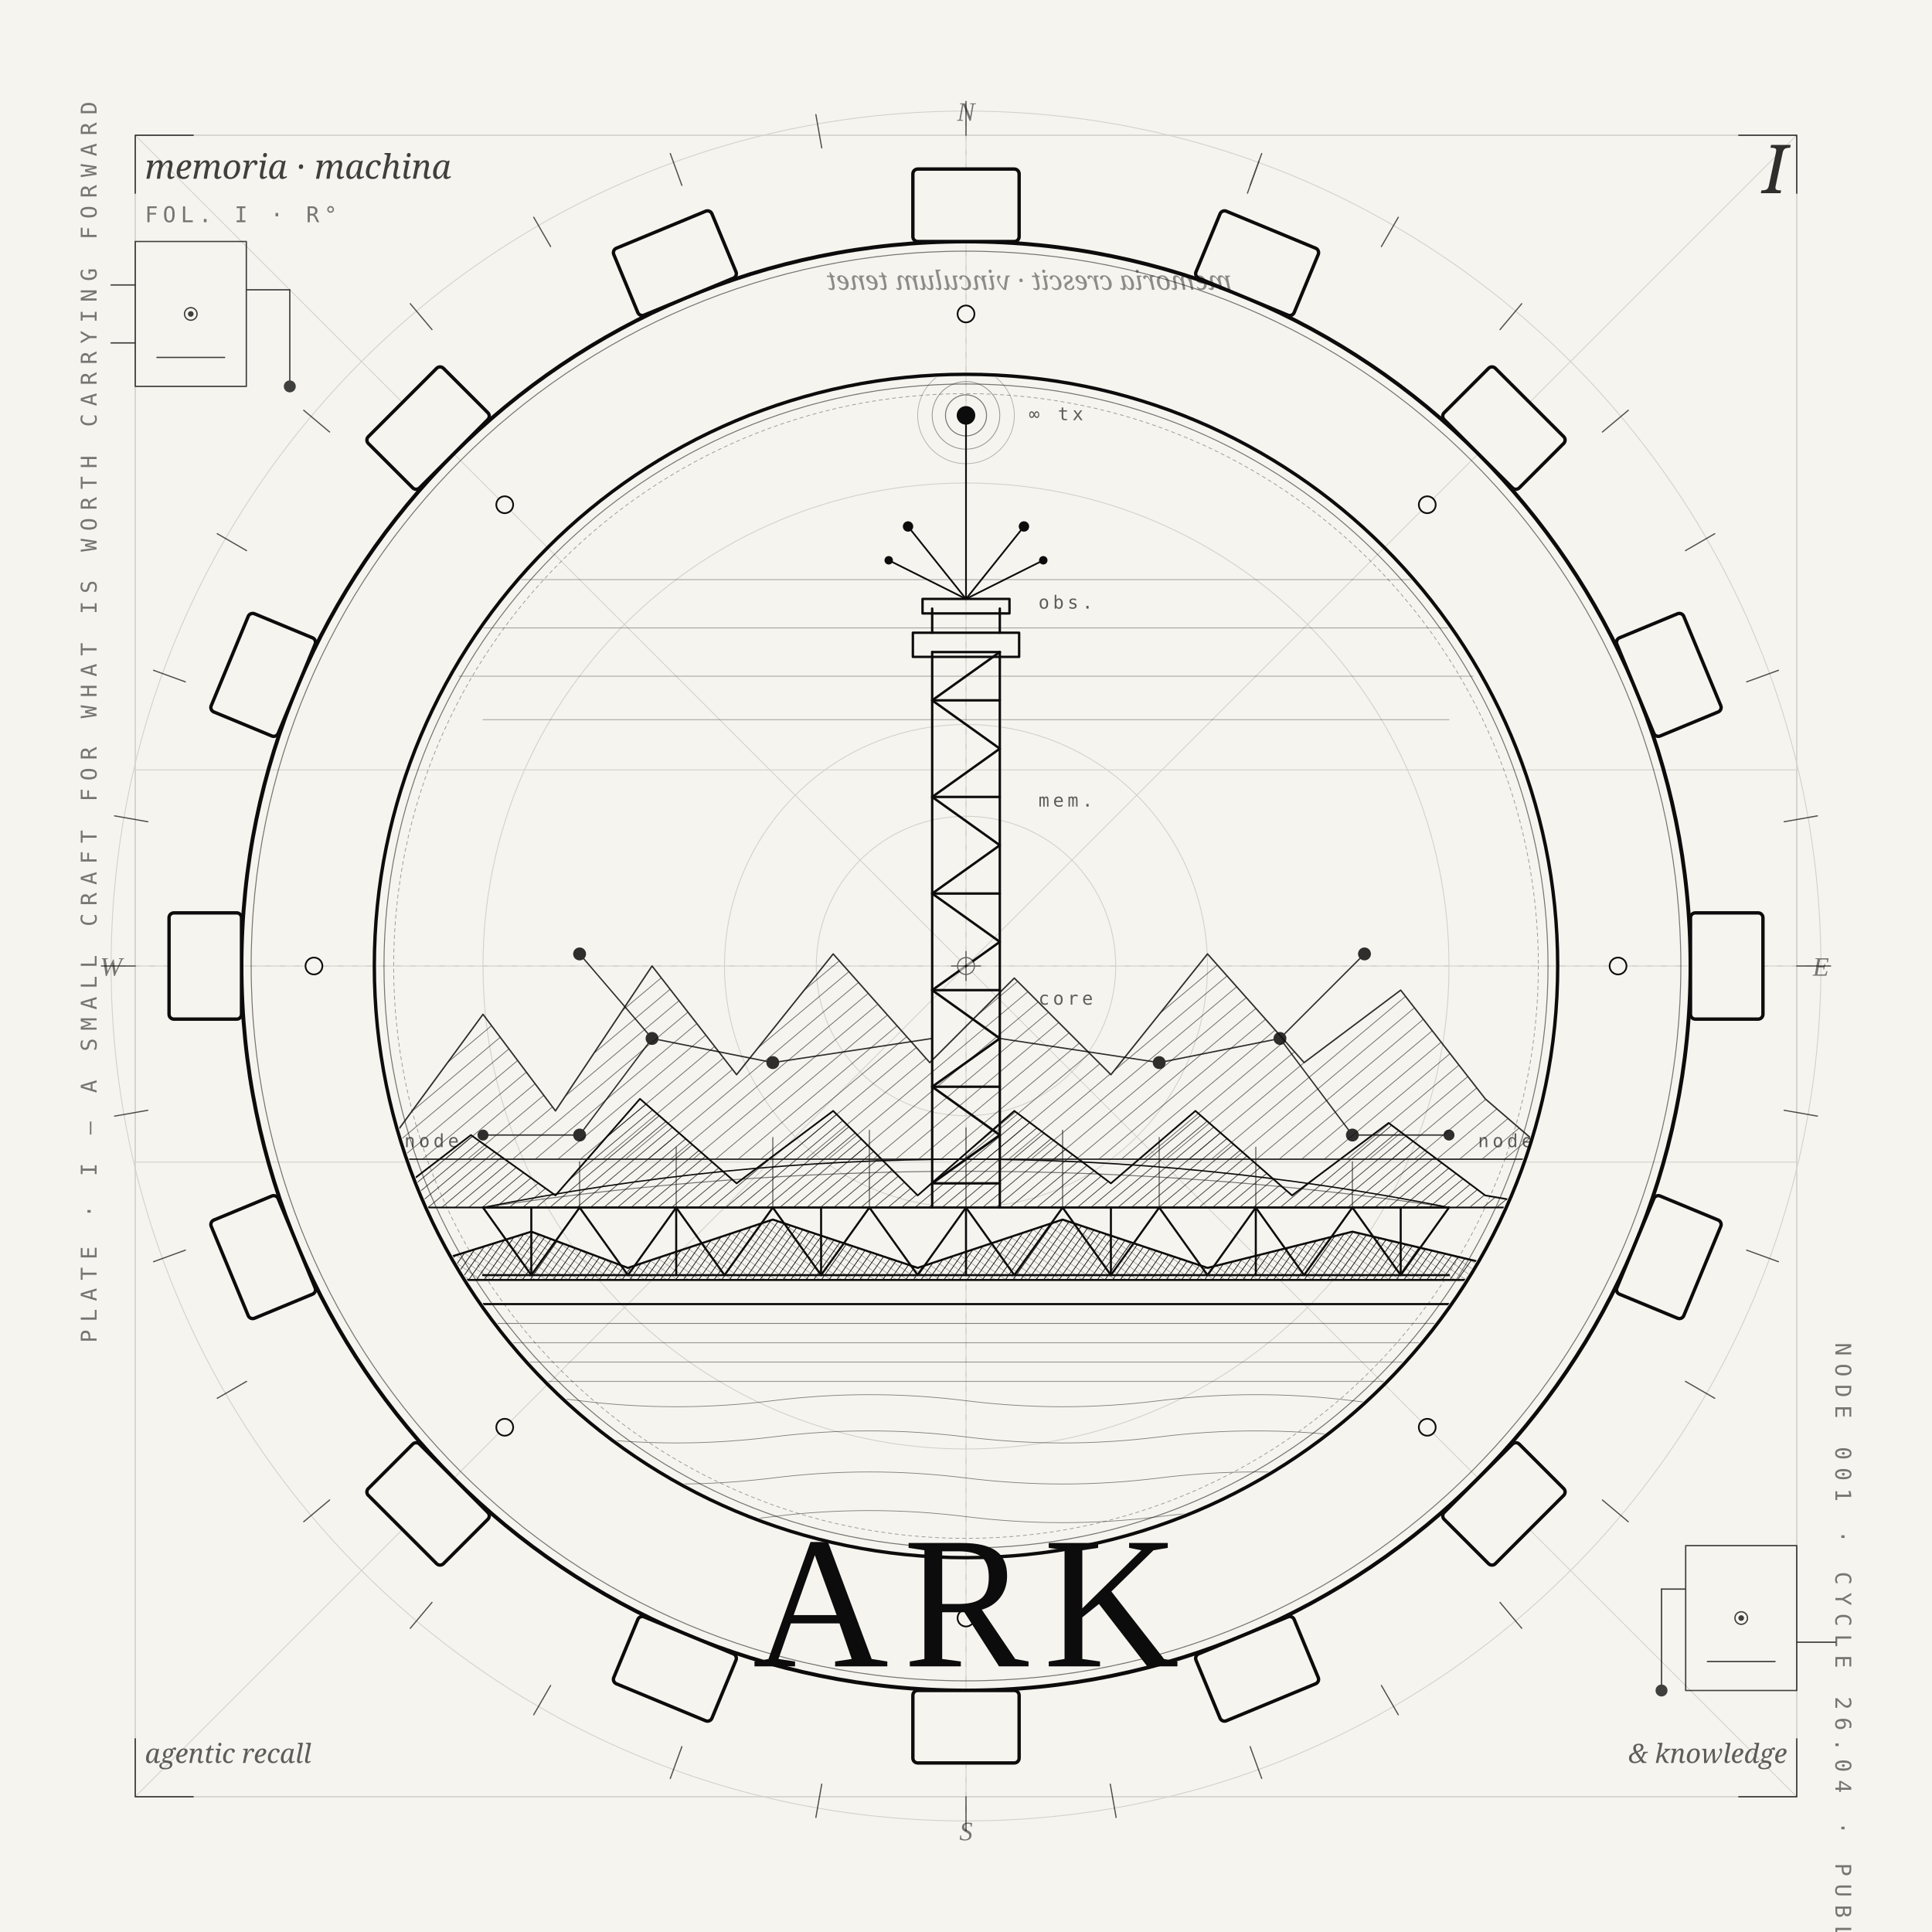
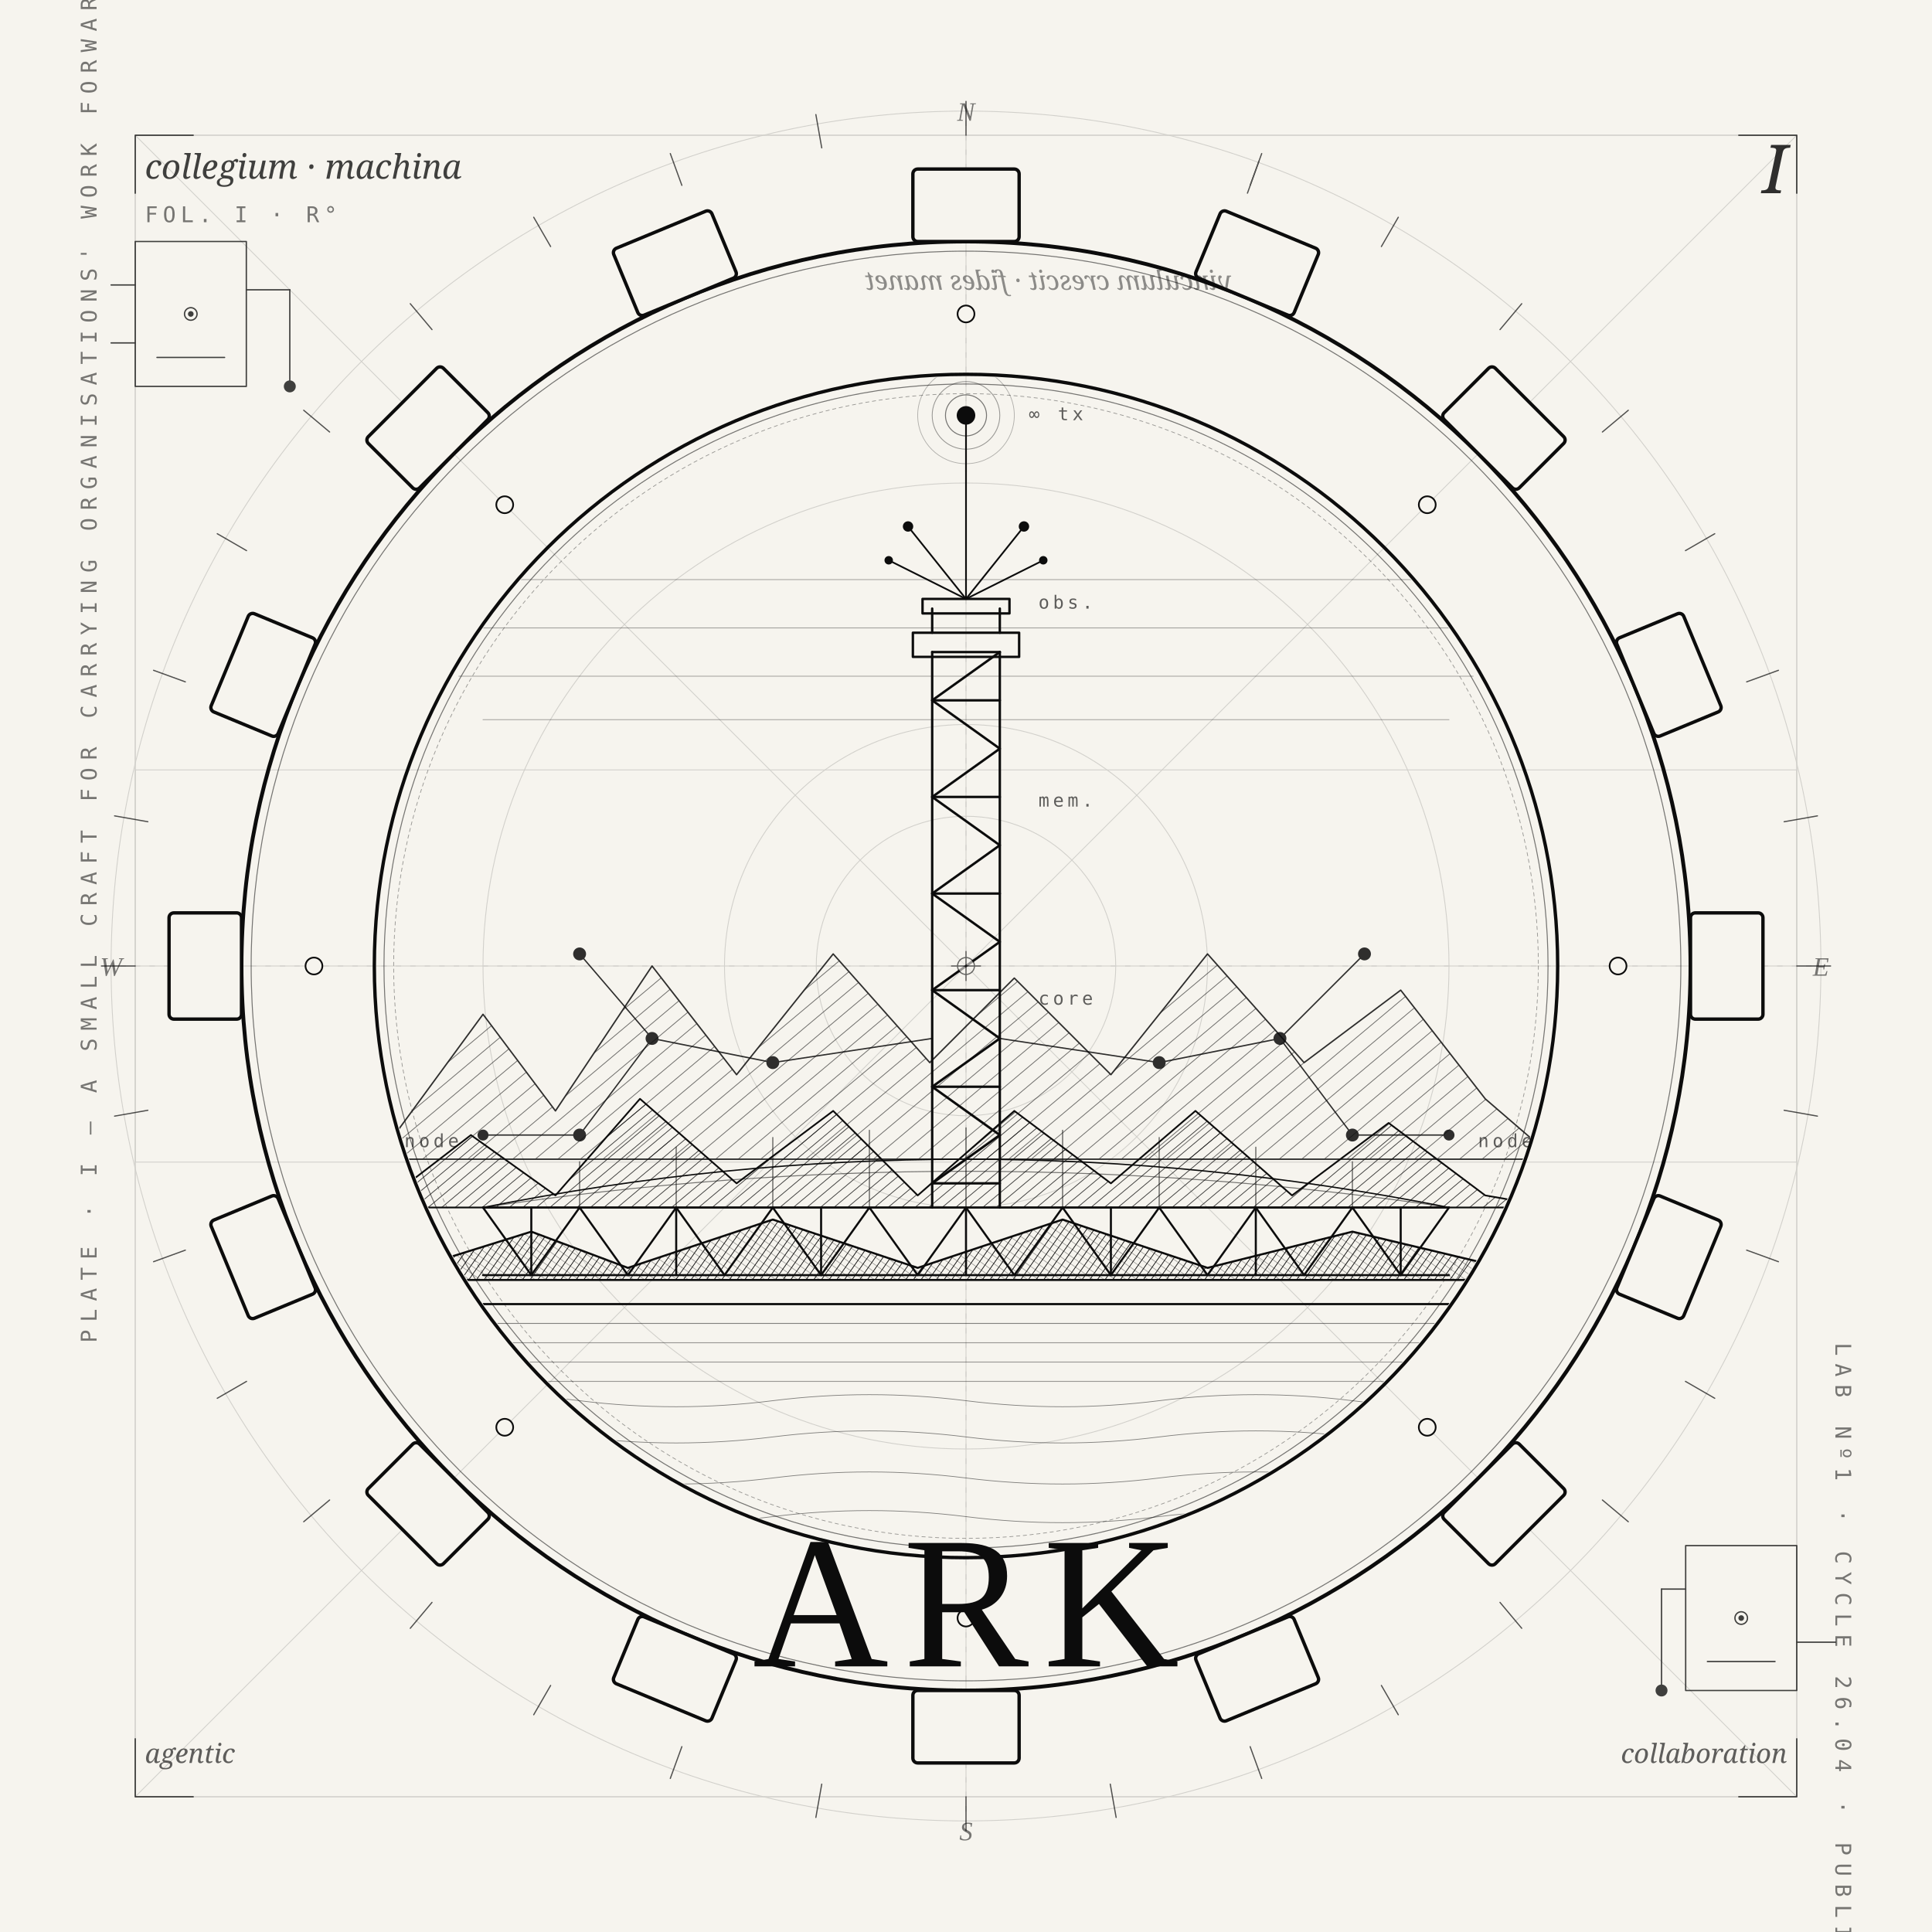
<svg xmlns="http://www.w3.org/2000/svg" viewBox="0 0 800 800" fill="none" stroke="#0c0c0c" stroke-linecap="round" stroke-linejoin="round" font-family="'Fraunces', 'Times New Roman', serif" role="img" aria-label="The Ark — a cogwheel-encircled cyberpunk citadel rendered as a Codex Atlanticus pen-and-ink plate">
  <rect width="800" height="800" fill="#f6f4ee" stroke="none" />
  <defs>
    <pattern id="hatchA" patternUnits="userSpaceOnUse" width="6" height="6" patternTransform="rotate(50)">
      <line x1="0" y1="0" x2="0" y2="6" stroke="#0c0c0c" stroke-width="0.45" opacity="0.9" />
    </pattern>
    <pattern id="hatchB" patternUnits="userSpaceOnUse" width="3.6" height="3.6" patternTransform="rotate(50)">
      <line x1="0" y1="0" x2="0" y2="3.6" stroke="#0c0c0c" stroke-width="0.45" />
    </pattern>
    <pattern id="hatchC" patternUnits="userSpaceOnUse" width="2.6" height="2.6" patternTransform="rotate(35)">
      <line x1="0" y1="0" x2="0" y2="2.6" stroke="#0c0c0c" stroke-width="0.55" />
      <line x1="0" y1="0" x2="2.6" y2="0" stroke="#0c0c0c" stroke-width="0.35" opacity="0.55" />
    </pattern>
    <clipPath id="ark-inside">
      <circle cx="400" cy="400" r="244" />
    </clipPath>
    <clipPath id="ark-page">
      <rect x="0" y="0" width="800" height="800" />
    </clipPath>
  </defs>
  <g stroke="#0c0c0c" stroke-width="0.35" opacity="0.16">
    <rect x="56" y="56" width="688" height="688" />
    <rect x="56" y="56" width="688" height="425.2" />
    <rect x="56" y="318.8" width="688" height="425.2" />
    <line x1="56" y1="400" x2="744" y2="400" />
    <line x1="400" y1="56" x2="400" y2="744" />
    <line x1="56" y1="56" x2="744" y2="744" />
    <line x1="744" y1="56" x2="56" y2="744" />
    <circle cx="400" cy="400" r="354" />
    <circle cx="400" cy="400" r="200" />
    <circle cx="400" cy="400" r="100" />
    <circle cx="400" cy="400" r="62" />
    <line x1="400" y1="400" x2="400" y2="46" stroke-dasharray="2 4" />
    <line x1="400" y1="400" x2="754" y2="400" stroke-dasharray="2 4" />
    <line x1="400" y1="400" x2="400" y2="754" stroke-dasharray="2 4" />
    <line x1="400" y1="400" x2="46" y2="400" stroke-dasharray="2 4" />
  </g>
  <g fill="#0c0c0c" font-style="italic" opacity="0.55" font-size="11" stroke="none" text-anchor="middle">
    <text x="400" y="50">N</text>
    <text x="400" y="762">S</text>
    <text x="46" y="404">W</text>
    <text x="754" y="404">E</text>
  </g>
  <g stroke="#0c0c0c" stroke-width="0.4" opacity="0.55">
    <g id="tickset" />
  </g>
  <g stroke="#0c0c0c" stroke-width="0.5" opacity="0.7">
    <line x1="400" y1="42" x2="400" y2="56" />
    <line x1="461.6" y1="50.7" x2="459.2" y2="64.6" transform="rotate(10 400 400)" />
    <line x1="400" y1="42" x2="400" y2="56" transform="rotate(20 400 400)" />
    <line x1="400" y1="42" x2="400" y2="56" transform="rotate(30 400 400)" />
    <line x1="400" y1="42" x2="400" y2="56" transform="rotate(40 400 400)" />
    <line x1="400" y1="42" x2="400" y2="56" transform="rotate(50 400 400)" />
    <line x1="400" y1="42" x2="400" y2="56" transform="rotate(60 400 400)" />
    <line x1="400" y1="42" x2="400" y2="56" transform="rotate(70 400 400)" />
    <line x1="400" y1="42" x2="400" y2="56" transform="rotate(80 400 400)" />
    <line x1="400" y1="42" x2="400" y2="56" transform="rotate(90 400 400)" />
    <line x1="400" y1="42" x2="400" y2="56" transform="rotate(100 400 400)" />
    <line x1="400" y1="42" x2="400" y2="56" transform="rotate(110 400 400)" />
    <line x1="400" y1="42" x2="400" y2="56" transform="rotate(120 400 400)" />
    <line x1="400" y1="42" x2="400" y2="56" transform="rotate(130 400 400)" />
    <line x1="400" y1="42" x2="400" y2="56" transform="rotate(140 400 400)" />
    <line x1="400" y1="42" x2="400" y2="56" transform="rotate(150 400 400)" />
    <line x1="400" y1="42" x2="400" y2="56" transform="rotate(160 400 400)" />
    <line x1="400" y1="42" x2="400" y2="56" transform="rotate(170 400 400)" />
    <line x1="400" y1="42" x2="400" y2="56" transform="rotate(180 400 400)" />
    <line x1="400" y1="42" x2="400" y2="56" transform="rotate(190 400 400)" />
    <line x1="400" y1="42" x2="400" y2="56" transform="rotate(200 400 400)" />
    <line x1="400" y1="42" x2="400" y2="56" transform="rotate(210 400 400)" />
    <line x1="400" y1="42" x2="400" y2="56" transform="rotate(220 400 400)" />
    <line x1="400" y1="42" x2="400" y2="56" transform="rotate(230 400 400)" />
    <line x1="400" y1="42" x2="400" y2="56" transform="rotate(240 400 400)" />
    <line x1="400" y1="42" x2="400" y2="56" transform="rotate(250 400 400)" />
    <line x1="400" y1="42" x2="400" y2="56" transform="rotate(260 400 400)" />
    <line x1="400" y1="42" x2="400" y2="56" transform="rotate(270 400 400)" />
    <line x1="400" y1="42" x2="400" y2="56" transform="rotate(280 400 400)" />
    <line x1="400" y1="42" x2="400" y2="56" transform="rotate(290 400 400)" />
    <line x1="400" y1="42" x2="400" y2="56" transform="rotate(300 400 400)" />
    <line x1="400" y1="42" x2="400" y2="56" transform="rotate(310 400 400)" />
    <line x1="400" y1="42" x2="400" y2="56" transform="rotate(320 400 400)" />
    <line x1="400" y1="42" x2="400" y2="56" transform="rotate(330 400 400)" />
    <line x1="400" y1="42" x2="400" y2="56" transform="rotate(340 400 400)" />
    <line x1="400" y1="42" x2="400" y2="56" transform="rotate(350 400 400)" />
  </g>
  <g stroke="#0c0c0c" stroke-width="0.55" opacity="0.78">
    <rect x="56" y="100" width="46" height="60" />
    <line x1="56" y1="118" x2="46" y2="118" />
    <line x1="56" y1="142" x2="46" y2="142" />
    <line x1="102" y1="120" x2="120" y2="120" />
    <line x1="120" y1="120" x2="120" y2="160" />
    <circle cx="120" cy="160" r="2.2" fill="#0c0c0c" />
    <circle cx="79" cy="130" r="2.6" fill="#f6f4ee" />
    <circle cx="79" cy="130" r="0.9" fill="#0c0c0c" />
    <line x1="65" y1="148" x2="93" y2="148" />
    <rect x="698" y="640" width="46" height="60" />
    <line x1="698" y1="658" x2="688" y2="658" />
    <line x1="744" y1="680" x2="760" y2="680" />
    <line x1="688" y1="658" x2="688" y2="700" />
    <circle cx="688" cy="700" r="2.2" fill="#0c0c0c" />
    <circle cx="721" cy="670" r="2.6" fill="#f6f4ee" />
    <circle cx="721" cy="670" r="0.9" fill="#0c0c0c" />
    <line x1="707" y1="688" x2="735" y2="688" />
    <path d="M 56 80 L 56 56 L 80 56" />
    <path d="M 720 56 L 744 56 L 744 80" />
    <path d="M 56 720 L 56 744 L 80 744" />
    <path d="M 720 744 L 744 744 L 744 720" />
  </g>
  <g stroke="#0c0c0c">
    <circle cx="400" cy="400" r="300" stroke-width="1.6" />
    <circle cx="400" cy="400" r="296" stroke-width="0.4" opacity="0.55" />
  </g>
  <g stroke="#0c0c0c" stroke-width="1.4" fill="#f6f4ee">
    <rect x="-22" y="-15" width="44" height="30" rx="2" transform="translate(400 400) rotate(0)   translate(0 -315)" />
    <rect x="-22" y="-15" width="44" height="30" rx="2" transform="translate(400 400) rotate(22.5)  translate(0 -315)" />
    <rect x="-22" y="-15" width="44" height="30" rx="2" transform="translate(400 400) rotate(45)    translate(0 -315)" />
    <rect x="-22" y="-15" width="44" height="30" rx="2" transform="translate(400 400) rotate(67.5)  translate(0 -315)" />
    <rect x="-22" y="-15" width="44" height="30" rx="2" transform="translate(400 400) rotate(90)    translate(0 -315)" />
    <rect x="-22" y="-15" width="44" height="30" rx="2" transform="translate(400 400) rotate(112.5) translate(0 -315)" />
    <rect x="-22" y="-15" width="44" height="30" rx="2" transform="translate(400 400) rotate(135)   translate(0 -315)" />
    <rect x="-22" y="-15" width="44" height="30" rx="2" transform="translate(400 400) rotate(157.5) translate(0 -315)" />
    <rect x="-22" y="-15" width="44" height="30" rx="2" transform="translate(400 400) rotate(180)   translate(0 -315)" />
    <rect x="-22" y="-15" width="44" height="30" rx="2" transform="translate(400 400) rotate(202.5) translate(0 -315)" />
    <rect x="-22" y="-15" width="44" height="30" rx="2" transform="translate(400 400) rotate(225)   translate(0 -315)" />
    <rect x="-22" y="-15" width="44" height="30" rx="2" transform="translate(400 400) rotate(247.5) translate(0 -315)" />
    <rect x="-22" y="-15" width="44" height="30" rx="2" transform="translate(400 400) rotate(270)   translate(0 -315)" />
    <rect x="-22" y="-15" width="44" height="30" rx="2" transform="translate(400 400) rotate(292.5) translate(0 -315)" />
    <rect x="-22" y="-15" width="44" height="30" rx="2" transform="translate(400 400) rotate(315)   translate(0 -315)" />
    <rect x="-22" y="-15" width="44" height="30" rx="2" transform="translate(400 400) rotate(337.5) translate(0 -315)" />
  </g>
  <g stroke="#0c0c0c" stroke-width="0.7" fill="#f6f4ee">
    <circle cx="400" cy="130" r="3.5" />
    <circle cx="591" cy="209" r="3.5" />
    <circle cx="670" cy="400" r="3.5" />
    <circle cx="591" cy="591" r="3.5" />
    <circle cx="400" cy="670" r="3.5" />
    <circle cx="209" cy="591" r="3.5" />
    <circle cx="130" cy="400" r="3.5" />
    <circle cx="209" cy="209" r="3.5" />
  </g>
  <g stroke="#0c0c0c">
    <circle cx="400" cy="400" r="245" stroke-width="1.4" />
    <circle cx="400" cy="400" r="241" stroke-width="0.4" opacity="0.55" />
    <circle cx="400" cy="400" r="237" stroke-width="0.3" opacity="0.4" stroke-dasharray="1.4 1.4" />
  </g>
  <g clip-path="url(#ark-inside)">
    <g stroke="#0c0c0c" stroke-width="0.35" opacity="0.35">
      <line x1="170" y1="240" x2="630" y2="240" />
      <line x1="180" y1="260" x2="620" y2="260" />
      <line x1="190" y1="280" x2="610" y2="280" />
      <line x1="200" y1="298" x2="600" y2="298" />
    </g>
    <path d="M 156 480              L 200 420 L 230 460 L 270 400 L 305 445              L 345 395 L 385 440 L 420 405              L 460 445 L 500 395 L 540 440              L 580 410 L 615 455 L 644 480 Z" stroke="#0c0c0c" stroke-width="0.6" fill="url(#hatchA)" opacity="0.85" />
    <path d="M 156 500              L 195 470 L 230 495 L 265 455 L 305 490              L 345 460 L 380 495              L 420 460 L 460 490 L 495 460              L 535 495 L 575 465 L 615 495 L 644 500 Z" stroke="#0c0c0c" stroke-width="0.7" fill="url(#hatchB)" />
    <path d="M 156 530              L 220 510 L 260 525 L 320 505 L 380 525              L 440 505 L 500 525 L 560 510 L 644 530 Z" stroke="#0c0c0c" stroke-width="0.85" fill="url(#hatchC)" />
    <line x1="156" y1="540" x2="644" y2="540" stroke="#0c0c0c" stroke-width="0.8" />
    <line x1="170" y1="548" x2="630" y2="548" stroke="#0c0c0c" stroke-width="0.35" opacity="0.5" />
    <g stroke="#0c0c0c" stroke-width="0.35" opacity="0.4">
      <line x1="180" y1="556" x2="620" y2="556" />
      <line x1="200" y1="564" x2="600" y2="564" />
      <line x1="220" y1="572" x2="580" y2="572" />
    </g>
    <g stroke="#0c0c0c" stroke-width="0.85">
      <line x1="200" y1="500" x2="600" y2="500" />
      <line x1="200" y1="528" x2="600" y2="528" />
      <path d="M 200 500 L 220 528 L 240 500 L 260 528 L 280 500 L 300 528 L 320 500 L 340 528 L 360 500 L 380 528 L 400 500 L 420 528 L 440 500 L 460 528 L 480 500 L 500 528 L 520 500 L 540 528 L 560 500 L 580 528 L 600 500" />
      <line x1="220" y1="500" x2="220" y2="528" />
      <line x1="280" y1="500" x2="280" y2="528" />
      <line x1="340" y1="500" x2="340" y2="528" />
      <line x1="400" y1="500" x2="400" y2="528" />
      <line x1="460" y1="500" x2="460" y2="528" />
      <line x1="520" y1="500" x2="520" y2="528" />
      <line x1="580" y1="500" x2="580" y2="528" />
      <path d="M 200 500 Q 400 460 600 500" stroke-width="0.55" fill="none" />
      <path d="M 200 500 Q 400 470 600 500" stroke-width="0.4" opacity="0.55" fill="none" />
    </g>
    <g stroke="#0c0c0c" stroke-width="0.4" opacity="0.7">
      <line x1="240" y1="481" x2="240" y2="500" />
      <line x1="280" y1="475" x2="280" y2="500" />
      <line x1="320" y1="471" x2="320" y2="500" />
      <line x1="360" y1="468" x2="360" y2="500" />
      <line x1="400" y1="467" x2="400" y2="500" />
      <line x1="440" y1="468" x2="440" y2="500" />
      <line x1="480" y1="471" x2="480" y2="500" />
      <line x1="520" y1="475" x2="520" y2="500" />
      <line x1="560" y1="481" x2="560" y2="500" />
    </g>
    <g stroke="#0c0c0c" stroke-width="1">
      <line x1="386" y1="500" x2="386" y2="270" />
      <line x1="414" y1="500" x2="414" y2="270" />
      <path d="M 386 490 L 414 470 L 386 450 L 414 430 L 386 410 L 414 390 L 386 370 L 414 350 L 386 330 L 414 310 L 386 290 L 414 270" />
      <line x1="386" y1="490" x2="414" y2="490" />
      <line x1="386" y1="450" x2="414" y2="450" />
      <line x1="386" y1="410" x2="414" y2="410" />
      <line x1="386" y1="370" x2="414" y2="370" />
      <line x1="386" y1="330" x2="414" y2="330" />
      <line x1="386" y1="290" x2="414" y2="290" />
      <line x1="386" y1="270" x2="414" y2="270" />
      <rect x="378" y="262" width="44" height="10" />
      <line x1="386" y1="262" x2="386" y2="252" />
      <line x1="414" y1="262" x2="414" y2="252" />
      <rect x="382" y="248" width="36" height="6" />
    </g>
    <g stroke="#0c0c0c" stroke-width="0.7">
      <line x1="400" y1="248" x2="400" y2="195" />
      <line x1="400" y1="248" x2="376" y2="218" />
      <line x1="400" y1="248" x2="424" y2="218" />
      <line x1="400" y1="248" x2="368" y2="232" />
      <line x1="400" y1="248" x2="432" y2="232" />
      <line x1="400" y1="195" x2="400" y2="172" />
      <circle cx="400" cy="172" r="3.5" fill="#0c0c0c" />
      <circle cx="400" cy="172" r="8.5" stroke-width="0.4" opacity="0.55" />
      <circle cx="400" cy="172" r="14" stroke-width="0.35" opacity="0.4" />
      <circle cx="400" cy="172" r="20" stroke-width="0.3" opacity="0.3" />
      <circle cx="376" cy="218" r="1.8" fill="#0c0c0c" />
      <circle cx="424" cy="218" r="1.8" fill="#0c0c0c" />
      <circle cx="368" cy="232" r="1.4" fill="#0c0c0c" />
      <circle cx="432" cy="232" r="1.4" fill="#0c0c0c" />
    </g>
    <g stroke="#0c0c0c" stroke-width="0.55" opacity="0.85">
      <line x1="240" y1="470" x2="270" y2="430" />
      <line x1="270" y1="430" x2="320" y2="440" />
      <line x1="320" y1="440" x2="386" y2="430" />
      <line x1="270" y1="430" x2="240" y2="395" />
      <line x1="200" y1="470" x2="240" y2="470" />
      <line x1="414" y1="430" x2="480" y2="440" />
      <line x1="480" y1="440" x2="530" y2="430" />
      <line x1="530" y1="430" x2="565" y2="395" />
      <line x1="530" y1="430" x2="560" y2="470" />
      <line x1="560" y1="470" x2="600" y2="470" />
      <circle cx="240" cy="470" r="2.4" fill="#0c0c0c" />
      <circle cx="270" cy="430" r="2.4" fill="#0c0c0c" />
      <circle cx="320" cy="440" r="2.4" fill="#0c0c0c" />
      <circle cx="240" cy="395" r="2.4" fill="#0c0c0c" />
      <circle cx="200" cy="470" r="2.0" fill="#0c0c0c" />
      <circle cx="480" cy="440" r="2.4" fill="#0c0c0c" />
      <circle cx="530" cy="430" r="2.4" fill="#0c0c0c" />
      <circle cx="565" cy="395" r="2.4" fill="#0c0c0c" />
      <circle cx="560" cy="470" r="2.4" fill="#0c0c0c" />
      <circle cx="600" cy="470" r="2.0" fill="#0c0c0c" />
    </g>
    <line x1="156" y1="540" x2="644" y2="540" stroke="#0c0c0c" stroke-width="0.7" />
    <g stroke="#0c0c0c" stroke-width="0.3" opacity="0.5">
      <path d="M 156 580 Q 200 575 240 580 T 320 580 T 400 580 T 480 580 T 560 580 T 640 580" />
      <path d="M 156 595 Q 200 590 240 595 T 320 595 T 400 595 T 480 595 T 560 595 T 640 595" />
      <path d="M 156 612 Q 200 607 240 612 T 320 612 T 400 612 T 480 612 T 560 612 T 640 612" />
      <path d="M 156 628 Q 200 623 240 628 T 320 628 T 400 628 T 480 628 T 560 628 T 640 628" />
    </g>
  </g>
  <g stroke="#0c0c0c" stroke-width="0.5" opacity="0.6">
    <circle cx="400" cy="400" r="3.5" fill="#f6f4ee" />
    <line x1="394" y1="400" x2="406" y2="400" />
    <line x1="400" y1="394" x2="400" y2="406" />
  </g>
  <g fill="#0c0c0c" stroke="none">
    <text x="400" y="690" text-anchor="middle" font-family="'Fraunces', 'Times New Roman', serif" font-size="78" font-weight="500" font-style="normal" letter-spacing="6" font-variation-settings="'opsz' 144, 'wght' 380">ARK</text>
  </g>
  <g fill="#0c0c0c" stroke="none">
-     <text x="60" y="74" font-family="'Fraunces', serif" font-style="italic" font-size="14" opacity="0.78" font-variation-settings="'opsz' 24, 'wght' 360">memoria · machina</text>
+     <text x="60" y="74" font-family="'Fraunces', serif" font-style="italic" font-size="14" opacity="0.78" font-variation-settings="'opsz' 24, 'wght' 360">collegium · machina</text>
    <text x="60" y="92" font-family="'JetBrains Mono', ui-monospace, monospace" font-size="9" letter-spacing="2" opacity="0.55">FOL. I · R°</text>
    <text x="740" y="80" text-anchor="end" font-family="'Fraunces', serif" font-style="italic" font-size="28" opacity="0.85" font-variation-settings="'opsz' 60, 'wght' 320">I</text>
-     <text x="60" y="730" font-family="'Fraunces', serif" font-style="italic" font-size="11" opacity="0.65" font-variation-settings="'opsz' 24, 'wght' 360">agentic recall</text>
-     <text x="740" y="730" text-anchor="end" font-family="'Fraunces', serif" font-style="italic" font-size="11" opacity="0.65" font-variation-settings="'opsz' 24, 'wght' 360">&amp; knowledge</text>
-     <text x="40" y="556" transform="rotate(-90 40 556)" font-family="'JetBrains Mono', ui-monospace, monospace" font-size="9" letter-spacing="3.2" opacity="0.55">PLATE · I — A SMALL CRAFT FOR WHAT IS WORTH CARRYING FORWARD</text>
-     <text x="760" y="556" transform="rotate(90 760 556)" font-family="'JetBrains Mono', ui-monospace, monospace" font-size="9" letter-spacing="3.2" opacity="0.55">NODE 001 · CYCLE 26.04 · PUBLIC TRANSMISSION · CC0</text>
+     <text x="60" y="730" font-family="'Fraunces', serif" font-style="italic" font-size="11" opacity="0.65" font-variation-settings="'opsz' 24, 'wght' 360">agentic</text>
+     <text x="740" y="730" text-anchor="end" font-family="'Fraunces', serif" font-style="italic" font-size="11" opacity="0.65" font-variation-settings="'opsz' 24, 'wght' 360">collaboration</text>
+     <text x="40" y="556" transform="rotate(-90 40 556)" font-family="'JetBrains Mono', ui-monospace, monospace" font-size="9" letter-spacing="3.2" opacity="0.55">PLATE · I — A SMALL CRAFT FOR CARRYING ORGANISATIONS' WORK FORWARD, TOGETHER</text>
+     <text x="760" y="556" transform="rotate(90 760 556)" font-family="'JetBrains Mono', ui-monospace, monospace" font-size="9" letter-spacing="3.2" opacity="0.55">LAB Nº1 · CYCLE 26.04 · PUBLIC TRANSMISSION · CC0</text>
    <g font-family="'JetBrains Mono', ui-monospace, monospace" font-size="7.5" letter-spacing="1.5" opacity="0.65">
      <text x="426" y="174" text-anchor="start">∞ tx</text>
      <text x="430" y="252" text-anchor="start">obs.</text>
      <text x="430" y="334" text-anchor="start">mem.</text>
      <text x="430" y="416" text-anchor="start">core</text>
      <text x="612" y="475" text-anchor="start">node</text>
      <text x="190" y="475" text-anchor="end">node</text>
    </g>
  </g>
  <g fill="#0c0c0c" stroke="none" opacity="0.45">
-     <text x="510" y="120" font-family="'Fraunces', serif" font-style="italic" font-size="11" font-variation-settings="'opsz' 24, 'wght' 350" transform="scale(-1 1) translate(-1020 0)">memoria crescit · vinculum tenet</text>
+     <text x="510" y="120" font-family="'Fraunces', serif" font-style="italic" font-size="11" font-variation-settings="'opsz' 24, 'wght' 350" transform="scale(-1 1) translate(-1020 0)">vinculum crescit · fides manet</text>
  </g>
</svg>
